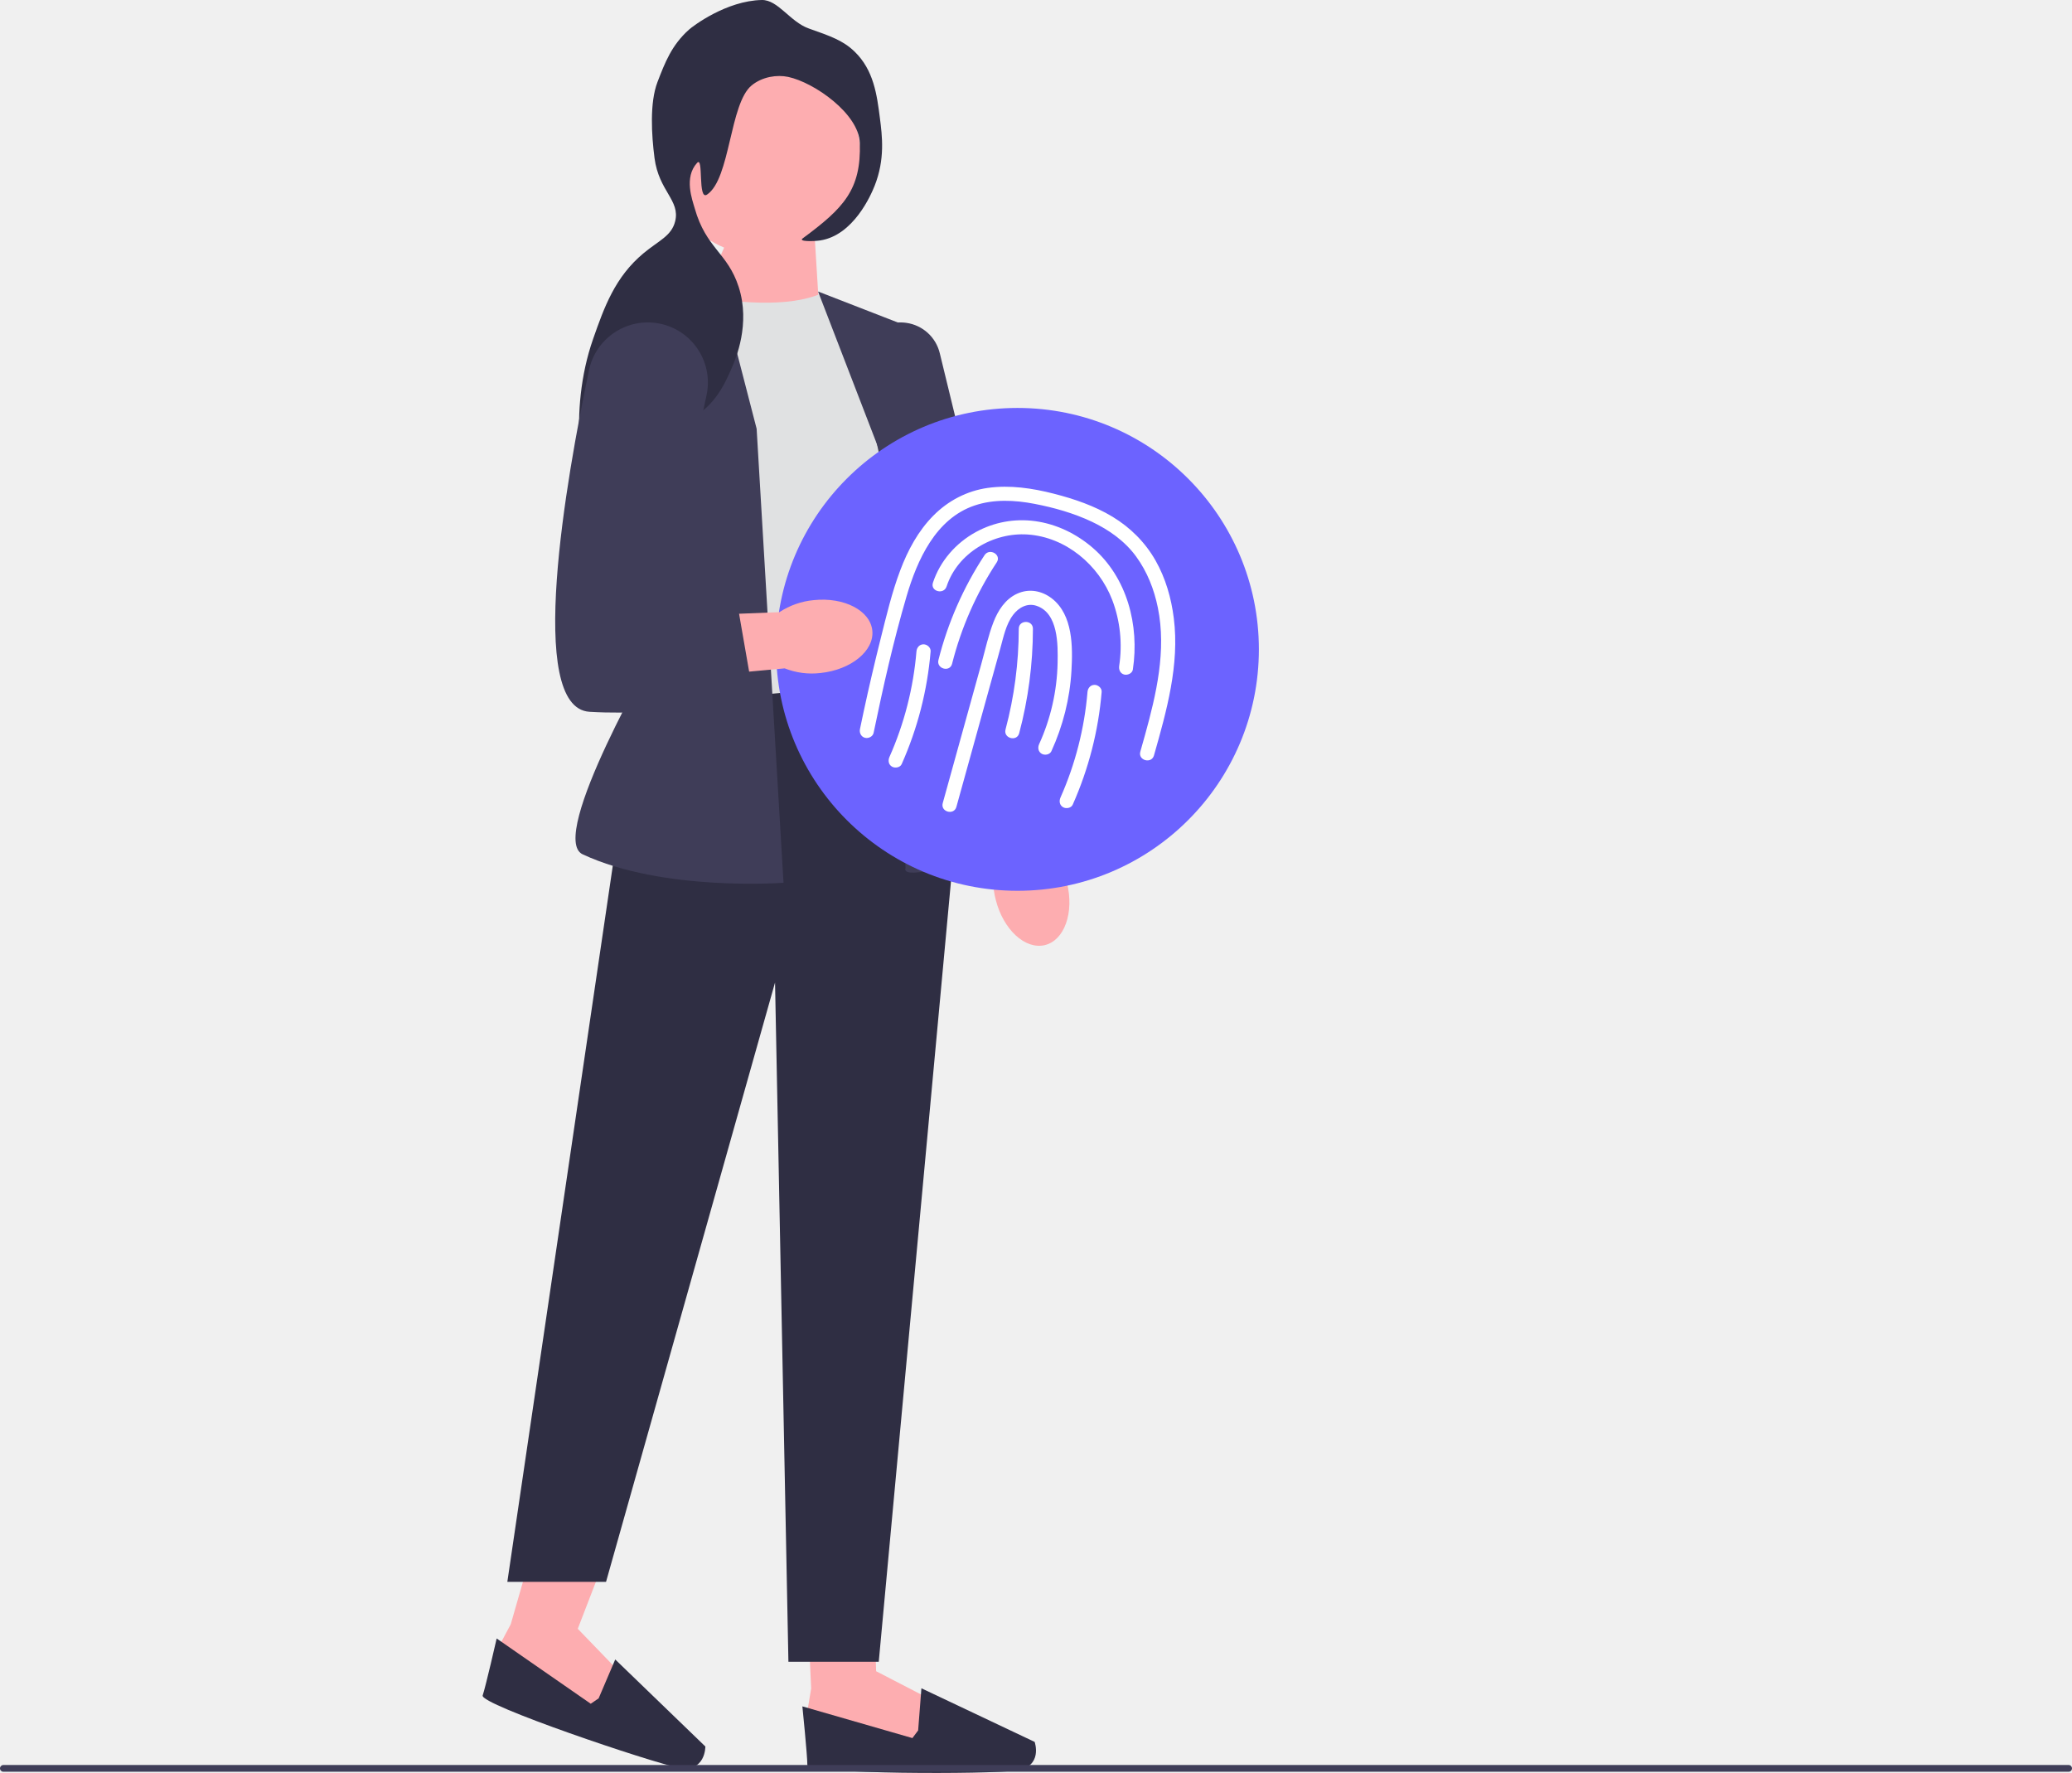
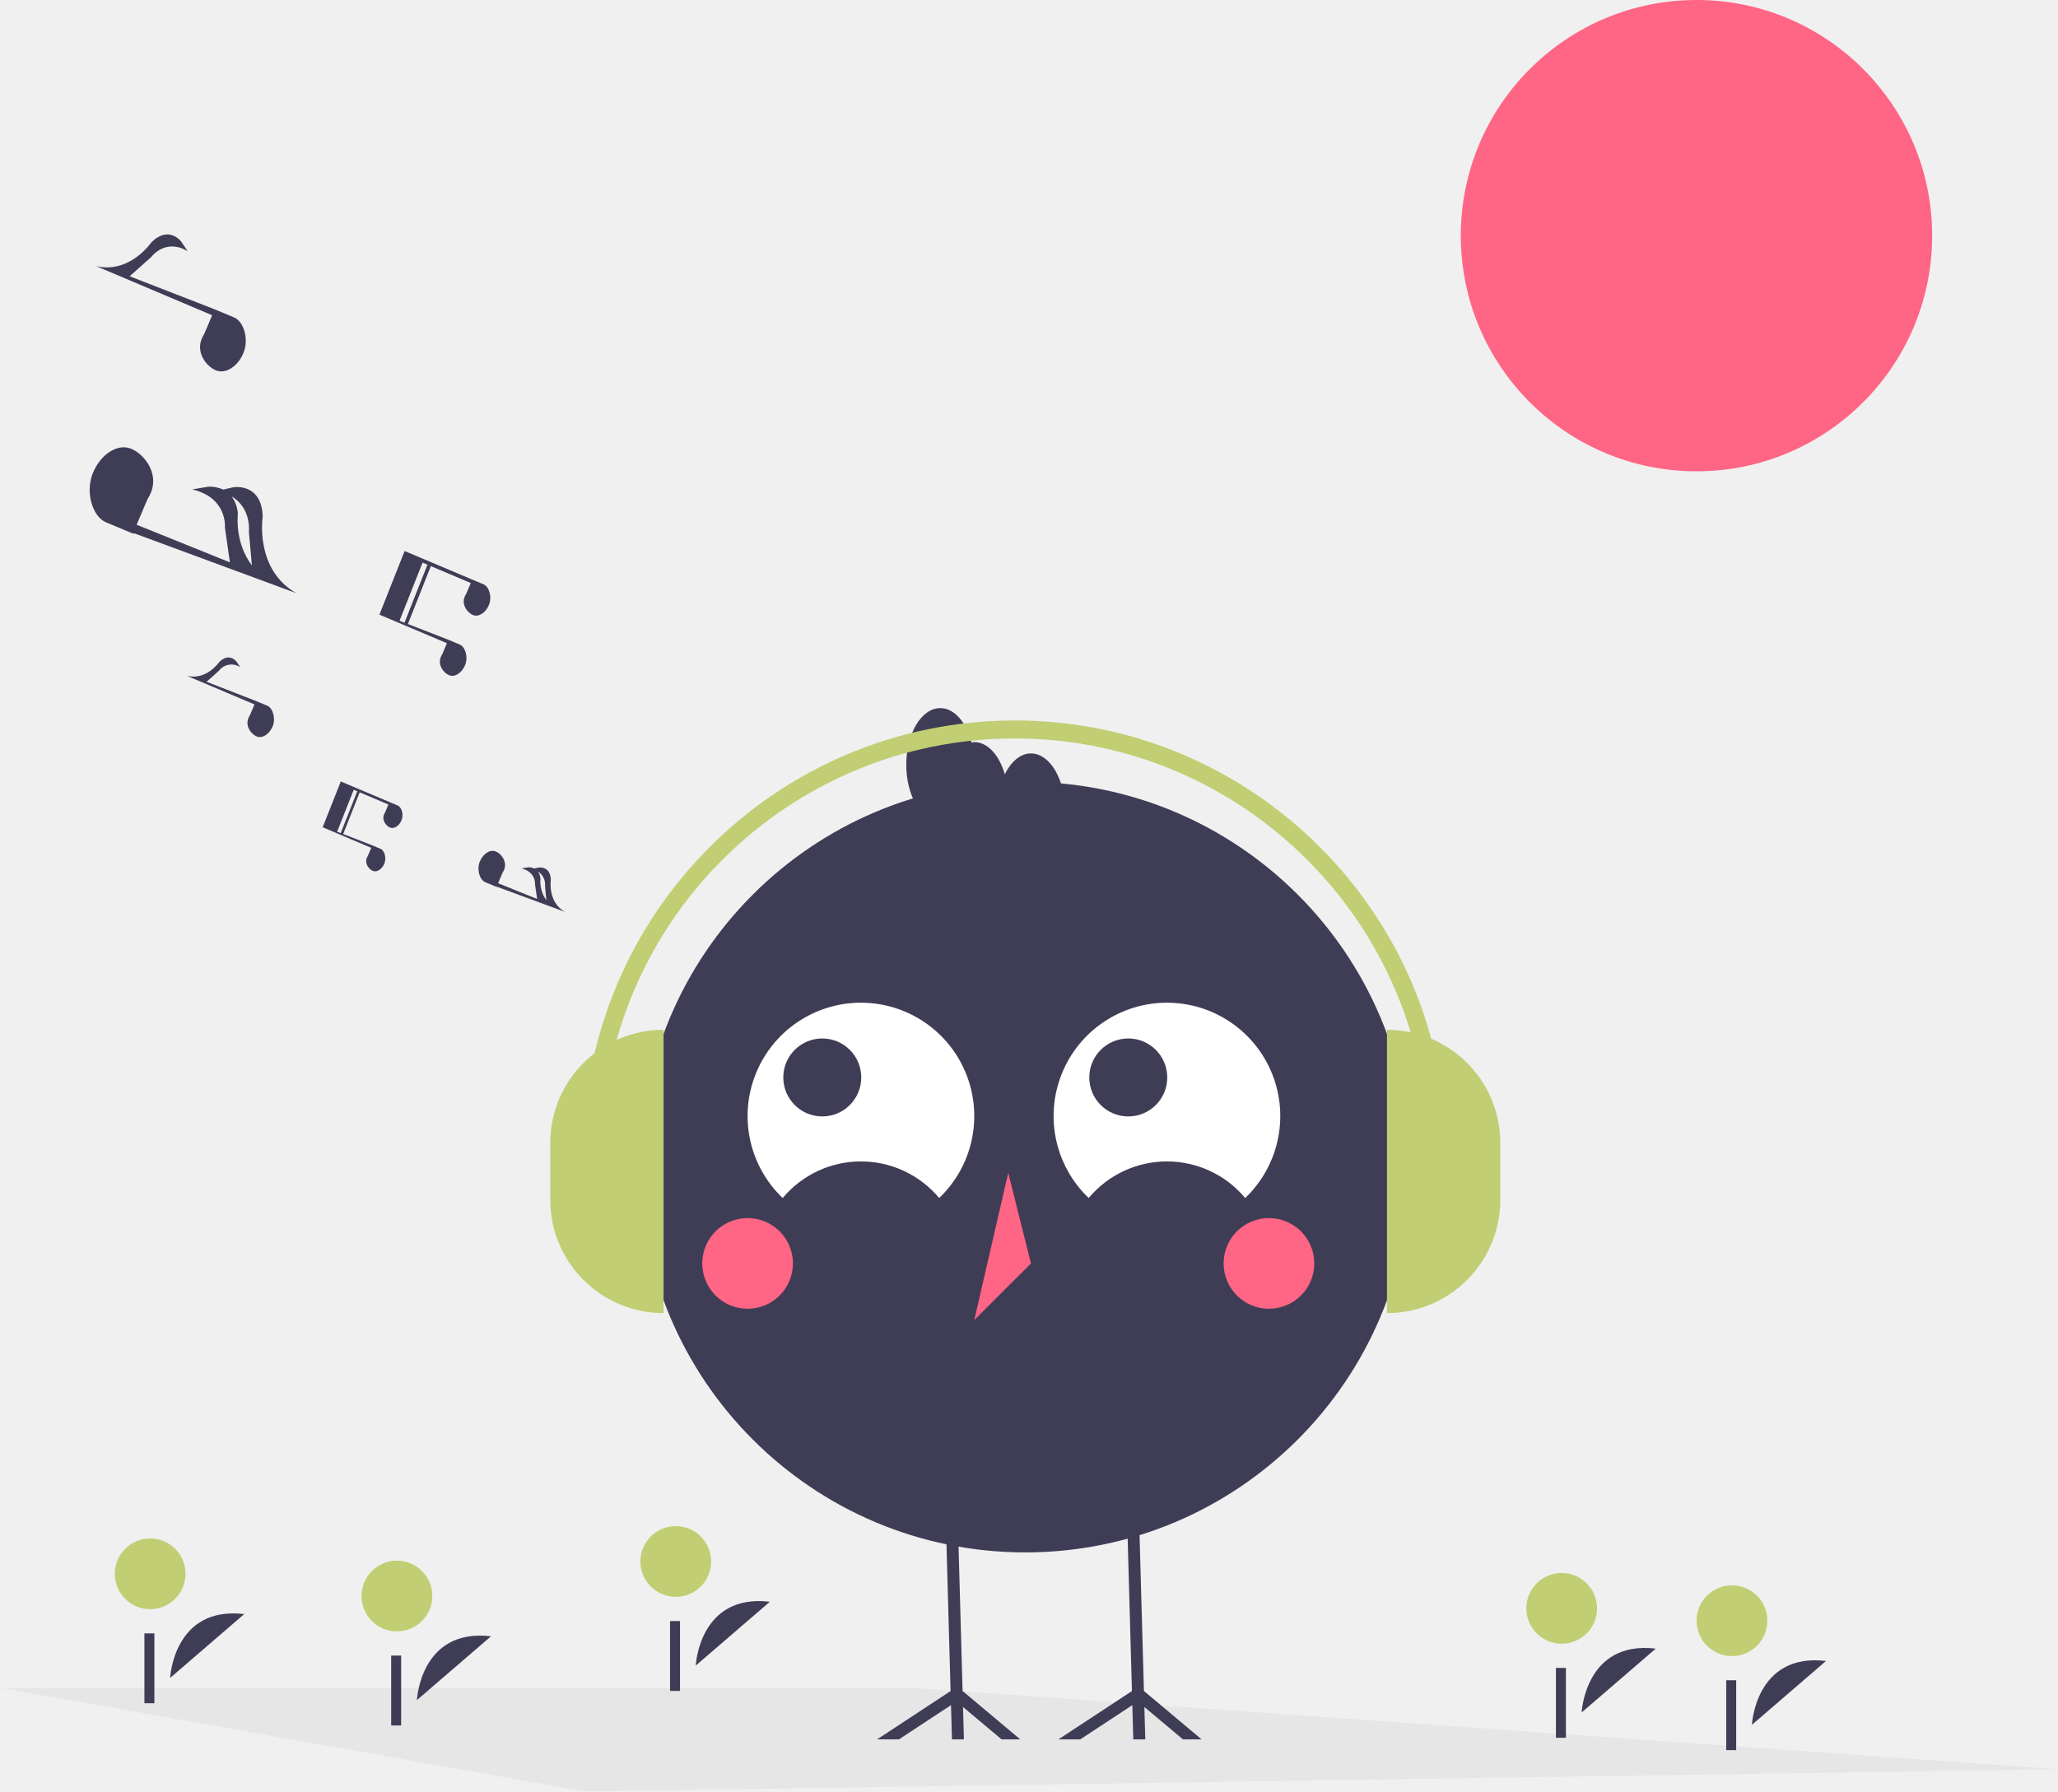
- <svg xmlns="http://www.w3.org/2000/svg" width="731.67" height="625.997" viewBox="0 0 731.67 625.997">
-   <path id="uuid-5ef434d5-ec3b-4be2-96d4-c13c471d6de8-113" d="M376.763,311.697c2.62,10.501-.885,20.354-7.829,22.007-6.944,1.653-14.695-5.518-17.315-16.023-1.106-4.182-1.156-8.566-.145-12.784l-10.519-44.63,21.864-4.459,8.049,44.471c2.886,3.291,4.907,7.207,5.894,11.418,0,0,0,0,0,0Z" fill="#fdadb0" />
-   <g>
-     <polygon points="285.095 566.897 286.442 596.149 285.093 604.244 289.814 613.687 326.913 617.734 328.937 600.196 309.376 590.078 308.807 573.55 285.095 566.897" fill="#fdadb0" />
-     <path d="M324.215,610.989l-2.024,2.698-38.852-11.196s1.753,17.267,1.753,20.639,64.08,3.373,73.723,2.024,6.546-10.118,6.546-10.118l-39.988-18.929-1.158,14.881h0Z" fill="#2f2e43" />
-   </g>
-   <g>
-     <polygon points="188.439 545.365 180.354 573.509 176.486 580.746 177.937 591.204 211.79 606.911 219.319 590.943 204.025 575.097 213.619 550.219 188.439 545.365" fill="#fdadb0" />
-     <path d="M211.392,599.657l-2.781,1.909-33.225-23.041s-3.865,16.92-4.945,20.115,59.631,23.703,69.198,25.51,9.44-7.491,9.44-7.491l-31.827-30.73-5.86,13.728h0l-0-0Z" fill="#2f2e43" />
-   </g>
-   <polygon points="287.71 83.967 289.127 106.973 246.169 109.152 259.471 78.842 287.71 83.967" fill="#fdadb0" />
-   <path d="M290.223,103.531c-11.514,5.136-29.931,3.731-50.802,0l-3.262,144.597s65.288,13.126,87.735-11.093l-11.814-118.145-21.857-15.359s0,0,0,0Z" fill="#e0e1e2" />
-   <polygon points="316.805 240.579 224.635 249.689 179.15 558.536 214.002 558.536 273.682 346.909 278.408 586.743 310.307 586.743 337.48 293.153 316.805 240.579" fill="#2f2e43" />
-   <path d="M252.524,94.671l-30.968,18.326c-11.731,6.942-17.261,20.957-13.431,34.039l23.934,81.747s-38.975,66.957-26.31,72.865c28.459,13.274,70.927,10.042,70.927,10.042l-9.491-160.309-14.66-56.709,0,0s0-0,0-0Z" fill="#3f3d58" />
-   <path d="M288.877,102.924l35.016,13.604,8.27,101.014,23.16,81.376c-39.228,14.319-35.565,7.646-35.565,7.646l-6.498-140.415-24.383-63.225,0,0s0-0,0-0Z" fill="#3f3d58" />
-   <path d="M340.031,297.196l-.12-.553-35.794-165.551c-1-4.626,.279-9.262,3.508-12.722,3.23-3.46,7.769-5.053,12.453-4.372,5.777,.84,10.402,5.048,11.782,10.721l39.316,161.606-31.146,10.871h-0Z" fill="#3f3d58" />
-   <circle cx="269.07" cy="55.227" r="34.852" fill="#fdadb0" />
-   <path d="M285.651,10.073c7.677,2.698,12.069,4.242,16.093,8.118,6.797,6.548,7.918,15.298,8.961,23.429,.815,6.36,1.87,14.584-1.855,23.98-1.271,3.206-7.437,17.492-19.238,19.298-2.318,.354-7.759,.448-6.191-.71,14.515-10.716,20.71-17.186,20.202-33.702-.315-10.262-15.996-21.342-25.308-23.334-3.922-.839-9.144-.073-12.889,3.002-7.826,6.424-7.492,32.991-15.744,38.544-3.394,2.284-1.132-13.793-3.524-11.186-4.718,5.144-1.692,13.022-.844,16.022,4.022,14.231,11.604,15.624,15.532,27.776,4.241,13.12-1.097,25.473-2.362,28.402-2.202,5.096-5.98,13.841-14.614,18.036-10.958,5.325-19.596-1.609-24.69,4.336-2.848,3.323-1.307,6.843-6.451,17.18-1.679,3.374-2.519,5.062-3.262,5.002-3.517-.283-9.212-28.438-.002-54.658,3.865-11.004,7.652-21.784,17.803-30.215,5.367-4.457,9.868-6.061,11.149-11.265,1.83-7.436-5.77-10.609-7.293-22.341-1.042-8.024-1.773-19.499,1.06-26.854,2.675-6.946,4.997-12.975,11.076-18.442,1.46-1.313,13.245-10.238,25.741-10.49,5.753-.116,9.979,7.728,16.649,10.072h0Z" fill="#2f2e43" />
-   <g>
-     <circle cx="359.294" cy="229.28" r="85.243" fill="#6c63ff" />
-     <g>
-       <path d="M337.725,284.894c5.175-18.666,10.349-37.333,15.524-55.999,1.102-3.974,1.954-8.388,4.476-11.76,1.949-2.607,5.016-4.313,8.261-3.241,7.737,2.556,7.612,13.721,7.475,20.235-.207,9.833-2.427,19.643-6.513,28.594-.56,1.227-.35,2.691,.897,3.42,1.075,.629,2.857,.337,3.42-.897,4.091-8.962,6.523-18.555,7.089-28.398,.488-8.493,.525-19.693-6.837-25.482-3.598-2.829-8.19-3.67-12.408-1.714-4.168,1.932-6.714,5.933-8.315,10.076-1.78,4.606-2.84,9.546-4.158,14.299l-4.246,15.316c-3.162,11.407-6.325,22.814-9.487,34.222-.861,3.105,3.962,4.431,4.821,1.329h0v0h-0Z" fill="#fff" />
-       <path d="M359.896,258.897c3.202-12.019,4.838-24.447,4.852-36.885,.004-3.217-4.996-3.222-5,0-.013,12.017-1.579,23.944-4.673,35.556-.829,3.113,3.993,4.44,4.821,1.329h-0Z" fill="#fff" />
-       <path d="M308.494,258.752c3.351-16.157,6.978-32.366,11.629-48.204,3.771-12.843,10.274-27.397,23.998-32.054,6.816-2.313,14.204-1.94,21.18-.598,6.918,1.331,13.925,3.311,20.301,6.34,6.036,2.867,11.619,6.82,15.592,12.264,3.922,5.375,6.365,11.612,7.681,18.107,3.055,15.073-.541,30.471-4.57,44.999-.536,1.934-1.084,3.864-1.633,5.794-.881,3.101,3.942,4.424,4.821,1.329,4.452-15.663,9.077-32.025,7.003-48.463-.897-7.109-2.891-14.093-6.445-20.35-3.642-6.412-8.896-11.653-15.195-15.462-6.353-3.842-13.504-6.288-20.665-8.123-7.606-1.95-15.522-3.15-23.356-2.06-7.387,1.027-14.043,4.53-19.274,9.818-5.359,5.418-8.983,12.187-11.657,19.262-2.949,7.803-4.875,15.999-6.904,24.077-2.144,8.538-4.145,17.112-6,25.717-.451,2.091-.892,4.184-1.327,6.278-.274,1.321,.385,2.701,1.746,3.075,1.239,.34,2.8-.418,3.075-1.746h0Z" fill="#fff" />
-       <path d="M334.263,207.066c3.899-11.831,16.455-19.156,28.611-18.344,13.475,.9,25.154,10.741,29.885,23.124,2.811,7.358,3.636,15.457,2.454,23.243-.202,1.333,.336,2.688,1.746,3.075,1.182,.325,2.871-.403,3.075-1.746,2.362-15.562-1.979-32.52-14.226-43.043-5.743-4.935-12.777-8.35-20.307-9.373-7.241-.983-14.541,.357-20.952,3.882-7.032,3.867-12.587,10.205-15.108,17.854-1.009,3.063,3.817,4.376,4.821,1.329h0l0-0Z" fill="#fff" />
-       <path d="M323.625,229.998c-1.074,12.826-4.307,25.509-9.537,37.273-.548,1.233-.358,2.686,.897,3.42,1.065,.623,2.869,.343,3.42-.897,5.614-12.626,9.066-26.024,10.219-39.796,.113-1.347-1.23-2.5-2.5-2.5-1.446,0-2.387,1.149-2.5,2.5h0Z" fill="#fff" />
-       <path d="M384.021,244.315c-1.074,12.826-4.307,25.509-9.537,37.273-.548,1.233-.358,2.686,.897,3.42,1.065,.623,2.869,.343,3.42-.897,5.614-12.626,9.066-26.024,10.219-39.796,.113-1.347-1.23-2.5-2.5-2.5-1.446,0-2.387,1.149-2.5,2.5h0l0-0Z" fill="#fff" />
-       <path d="M336.205,234.364c3.215-12.749,8.542-24.831,15.769-35.814,1.774-2.696-2.554-5.203-4.317-2.524-7.444,11.313-12.962,23.878-16.273,37.009-.787,3.121,4.034,4.452,4.821,1.329h0v0h-0Z" fill="#fff" />
-     </g>
-   </g>
-   <path d="M0,624.383c0,.66,.53,1.19,1.19,1.19H730.48c.66,0,1.19-.53,1.19-1.19,0-.66-.53-1.19-1.19-1.19H1.19c-.66,0-1.19,.53-1.19,1.19Z" fill="#3f3d58" />
-   <path id="uuid-ed8d5917-2465-4251-8a73-24d647765b28-114" d="M287.343,211.895c10.763-1.132,20.032,3.711,20.702,10.817,.67,7.106-7.511,13.783-18.278,14.914-4.295,.513-8.643-.048-12.68-1.637l-45.66,4.201-1.371-22.272,45.159-1.776c3.661-2.399,7.82-3.855,12.128-4.246,0,0,0,0,0,0Z" fill="#fdadb0" />
-   <path d="M231.713,114.053h-0c-11.053-1.557-21.422,5.711-23.719,16.633-8.015,38.108-22.397,119.281,.192,120.637,29.536,1.772,57.891-5.316,57.891-5.316l-7.089-40.76-23.038-2.363,13.552-63.386c2.573-12.035-5.601-23.728-17.788-25.444l0-0Z" fill="#3f3d58" />
+ <svg xmlns="http://www.w3.org/2000/svg" data-name="Layer 1" width="887.772" height="772.831" viewBox="0 0 887.772 772.831">
+   <polygon points="887.772 763.25 252.263 772.831 0 728.121 393.817 728.121 887.772 763.25" fill="#e6e6e6" />
+   <circle cx="731.822" cy="101.66" r="101.66" fill="#ff6584" />
+   <path d="M335.954,797.02s1.487-31.159,31.971-27.537" transform="translate(-156.1139 -63.58465)" fill="#3f3d56" />
+   <circle cx="171.227" cy="688.526" r="15.257" fill="#c1ce73" />
+   <rect x="168.744" y="714.218" width="4.307" height="30.147" fill="#3f3d56" />
+   <path d="M838.401,802.342s1.487-31.159,31.971-27.537" transform="translate(-156.1139 -63.58465)" fill="#3f3d56" />
+   <circle cx="673.673" cy="693.849" r="15.257" fill="#c1ce73" />
+   <rect x="671.191" y="719.541" width="4.307" height="30.147" fill="#3f3d56" />
+   <path d="M911.851,807.665s1.487-31.159,31.971-27.537" transform="translate(-156.1139 -63.58465)" fill="#3f3d56" />
+   <circle cx="747.124" cy="699.171" r="15.257" fill="#c1ce73" />
+   <rect x="744.642" y="724.863" width="4.307" height="30.147" fill="#3f3d56" />
+   <path d="M456.243,782.116s1.487-31.159,31.971-27.537" transform="translate(-156.1139 -63.58465)" fill="#3f3d56" />
+   <circle cx="291.516" cy="673.623" r="15.257" fill="#c1ce73" />
+   <rect x="289.033" y="699.315" width="4.307" height="30.147" fill="#3f3d56" />
+   <path d="M229.504,787.439s1.487-31.159,31.971-27.537" transform="translate(-156.1139 -63.58465)" fill="#3f3d56" />
+   <circle cx="64.776" cy="678.946" r="15.257" fill="#c1ce73" />
+   <rect x="62.294" y="704.638" width="4.307" height="30.147" fill="#3f3d56" />
+   <circle cx="442.277" cy="503.482" r="166.228" fill="#3f3d56" />
+   <path d="M493.74,580.41a43.988,43.988,0,0,1,67.519,0,48.891,48.891,0,1,0-67.519,0Z" transform="translate(-156.1139 -63.58465)" fill="#fff" />
+   <path d="M625.745,580.41a43.988,43.988,0,0,1,67.519,0,48.891,48.891,0,1,0-67.519,0Z" transform="translate(-156.1139 -63.58465)" fill="#fff" />
+   <circle cx="354.707" cy="464.814" r="16.818" fill="#3f3d56" />
+   <circle cx="486.707" cy="464.814" r="16.818" fill="#3f3d56" />
+   <circle cx="322.495" cy="545.039" r="19.556" fill="#ff6584" />
+   <circle cx="547.392" cy="545.039" r="19.556" fill="#ff6584" />
+   <polygon points="434.943 505.926 420.276 569.484 444.721 545.039 434.943 505.926" fill="#ff6584" />
+   <polygon points="510.307 750.38 493.655 736.404 494.043 750.38 488.871 750.38 488.458 735.602 465.975 750.38 456.563 750.38 488.29 729.526 487.061 685.737 486.143 652.666 491.302 652.524 492.233 685.737 493.461 729.487 518.348 750.38 510.307 750.38" fill="#3f3d56" />
+   <polygon points="432.076 750.38 415.424 736.404 415.812 750.38 410.654 750.38 410.24 735.602 387.757 750.38 378.345 750.38 410.059 729.526 408.831 685.737 407.913 652.666 413.084 652.524 414.015 685.737 415.23 729.487 440.118 750.38 432.076 750.38" fill="#3f3d56" />
+   <path d="M600.835,388.616c-4.561,0-8.585,3.543-11.275,8.985-2.371-8.183-7.353-13.874-13.17-13.874a8.847,8.847,0,0,0-1.174.197c-2.236-8.737-7.434-14.864-13.493-14.864-8.101,0-14.667,10.945-14.667,24.445s6.567,24.445,14.667,24.445a8.847,8.847,0,0,0,1.174-.197c2.236,8.737,7.434,14.864,13.493,14.864,4.561,0,8.585-3.543,11.275-8.985,2.371,8.183,7.353,13.874,13.17,13.874,8.101,0,14.667-10.945,14.667-24.445S608.936,388.616,600.835,388.616Z" transform="translate(-156.1139 -63.58465)" fill="#3f3d56" />
+   <path d="M393.474,507.833h0a48.891,48.891,0,0,1,48.891,48.891v24.445a48.891,48.891,0,0,1-48.891,48.891h0a0,0,0,0,1,0,0V507.833A0,0,0,0,1,393.474,507.833Z" transform="translate(679.7238 1074.308) rotate(180)" fill="#c1ce73" />
+   <path d="M598.303,444.248h0A48.891,48.891,0,0,1,647.194,493.139v24.445a48.891,48.891,0,0,1-48.891,48.891h0a0,0,0,0,1,0,0V444.248A0,0,0,0,1,598.303,444.248Z" fill="#c1ce73" />
+   <path d="M780.037,560.565H772.279c0-98.377-80.036-178.414-178.414-178.414-98.377,0-178.414,80.036-178.414,178.414H407.695c0-102.655,83.516-186.171,186.171-186.171C696.521,374.394,780.037,457.91,780.037,560.565Z" transform="translate(-156.1139 -63.58465)" fill="#c1ce73" />
+   <polygon points="131.69 367.997 131.69 367.997 131.69 367.997 131.69 367.997" fill="#3f3d56" />
+   <path d="M327.661,411.058l.001-.003-3.644-1.518-15.377-6.5-5.512-2.33-.423,1.068h0l-7.404,18.694L316.14,429.288l.109.099-1.404,3.311a5.862,5.862,0,0,0-.49.955c-.984,2.484.874,4.954,2.63,5.649s3.977-.754,4.961-3.237c.97-2.45.022-5.562-1.689-6.314l.002-.003-3.644-1.518-12.467-4.846,7.123-17.985-1.056-.418-7.126,17.992-1.542-.599,7.154-18.062.188.08,14.654,6.202.109.099-1.404,3.311a5.851,5.851,0,0,0-.49.955c-.984,2.484.874,4.954,2.63,5.649s3.977-.754,4.961-3.237C330.321,414.922,329.372,411.81,327.661,411.058Z" transform="translate(-156.1139 -63.58465)" fill="#3f3d56" />
+   <path d="M399.781,456.952c-7.564-4.325-6.05-13.815-6.05-13.815-.19-6.165-5.284-5.293-5.284-5.293l-1.854.423a5.629,5.629,0,0,0-2.757-.51l-2.82.475c6.421,1.509,5.894,6.881,5.894,6.881l.9,6.281-16.826-6.788,1.932-4.555a8.129,8.129,0,0,0,.68-1.327c1.366-3.449-1.214-6.881-3.653-7.846-2.439-.966-5.524,1.047-6.89,4.496-1.347,3.402-.03,7.725,2.346,8.769l-.002.004,5.062,2.108.038-.119Zm-8.544-11.036.54,6.012a13.867,13.867,0,0,1-2.526-9.207,5.823,5.823,0,0,0-1.127-3.225A6.831,6.831,0,0,1,391.237,445.916Z" transform="translate(-156.1139 -63.58465)" fill="#3f3d56" />
+   <path d="M271.433,368.041l.002-.004-5.062-2.108-21.154-8.223,5.339-4.75a6.744,6.744,0,0,1,9.217-1.51l-1.657-2.462s-3.115-4.124-7.475.239c0,0-5.395,7.953-13.869,5.926l28.94,12.249.152.138-1.95,4.598a8.124,8.124,0,0,0-.68,1.327c-1.366,3.449,1.214,6.88,3.653,7.846s5.524-1.047,6.89-4.496C275.127,373.407,273.81,369.085,271.433,368.041Z" transform="translate(-156.1139 -63.58465)" fill="#3f3d56" />
+   <path d="M348.88,341.126l-1.95,4.598a8.132,8.132,0,0,0-.68,1.327c-1.366,3.449,1.214,6.88,3.653,7.846s5.524-1.047,6.89-4.496c1.348-3.402.031-7.725-2.346-8.769l.002-.004-5.062-2.108-17.315-6.731,9.893-24.98-1.466-.581-9.897,24.989-2.141-.832,9.936-25.087.262.111,20.353,8.614.152.138L357.213,319.76a8.137,8.137,0,0,0-.68,1.327c-1.366,3.449,1.214,6.881,3.653,7.847s5.524-1.047,6.89-4.497c1.348-3.402.031-7.725-2.346-8.769l.002-.004-5.062-2.108L338.985,304.812h0l-.001-0-.671-.284-7.655-3.236-10.871,27.447,28.94,12.249Zm-18.809-38.351Z" transform="translate(-156.1139 -63.58465)" fill="#3f3d56" />
+   <path d="M257.167,200.556l.004-.007-8.713-3.629-36.416-14.156,9.191-8.177s6.114-8.483,15.866-2.599l-2.852-4.239s-5.362-7.099-12.868.412c0,0-9.287,13.691-23.874,10.201l49.819,21.086.262.237-3.357,7.916a14.005,14.005,0,0,0-1.171,2.285c-2.352,5.938,2.09,11.844,6.289,13.507s9.509-1.803,11.861-7.74C263.526,209.795,261.259,202.354,257.167,200.556Z" transform="translate(-156.1139 -63.58465)" fill="#3f3d56" />
+   <path d="M283.907,319.47c-18.085-10.34-14.466-33.03-14.466-33.03-.455-14.741-12.634-12.654-12.634-12.654l-4.432,1.011a13.458,13.458,0,0,0-6.591-1.219l-6.742,1.135c15.353,3.607,14.092,16.451,14.092,16.451l2.151,15.017-40.229-16.229,4.619-10.891a19.451,19.451,0,0,0,1.627-3.173c3.266-8.247-2.903-16.451-8.735-18.76s-13.207,2.504-16.474,10.751c-3.222,8.135-.073,18.469,5.61,20.966l-.005.01,12.102,5.04.09-.285Zm-20.429-26.386,1.295,14.424c-7.596-10.083-6.043-22.062-6.043-22.062a13.925,13.925,0,0,0-2.694-7.711C264.761,282.956,263.478,293.084,263.478,293.084Z" transform="translate(-156.1139 -63.58465)" fill="#3f3d56" />
</svg>
